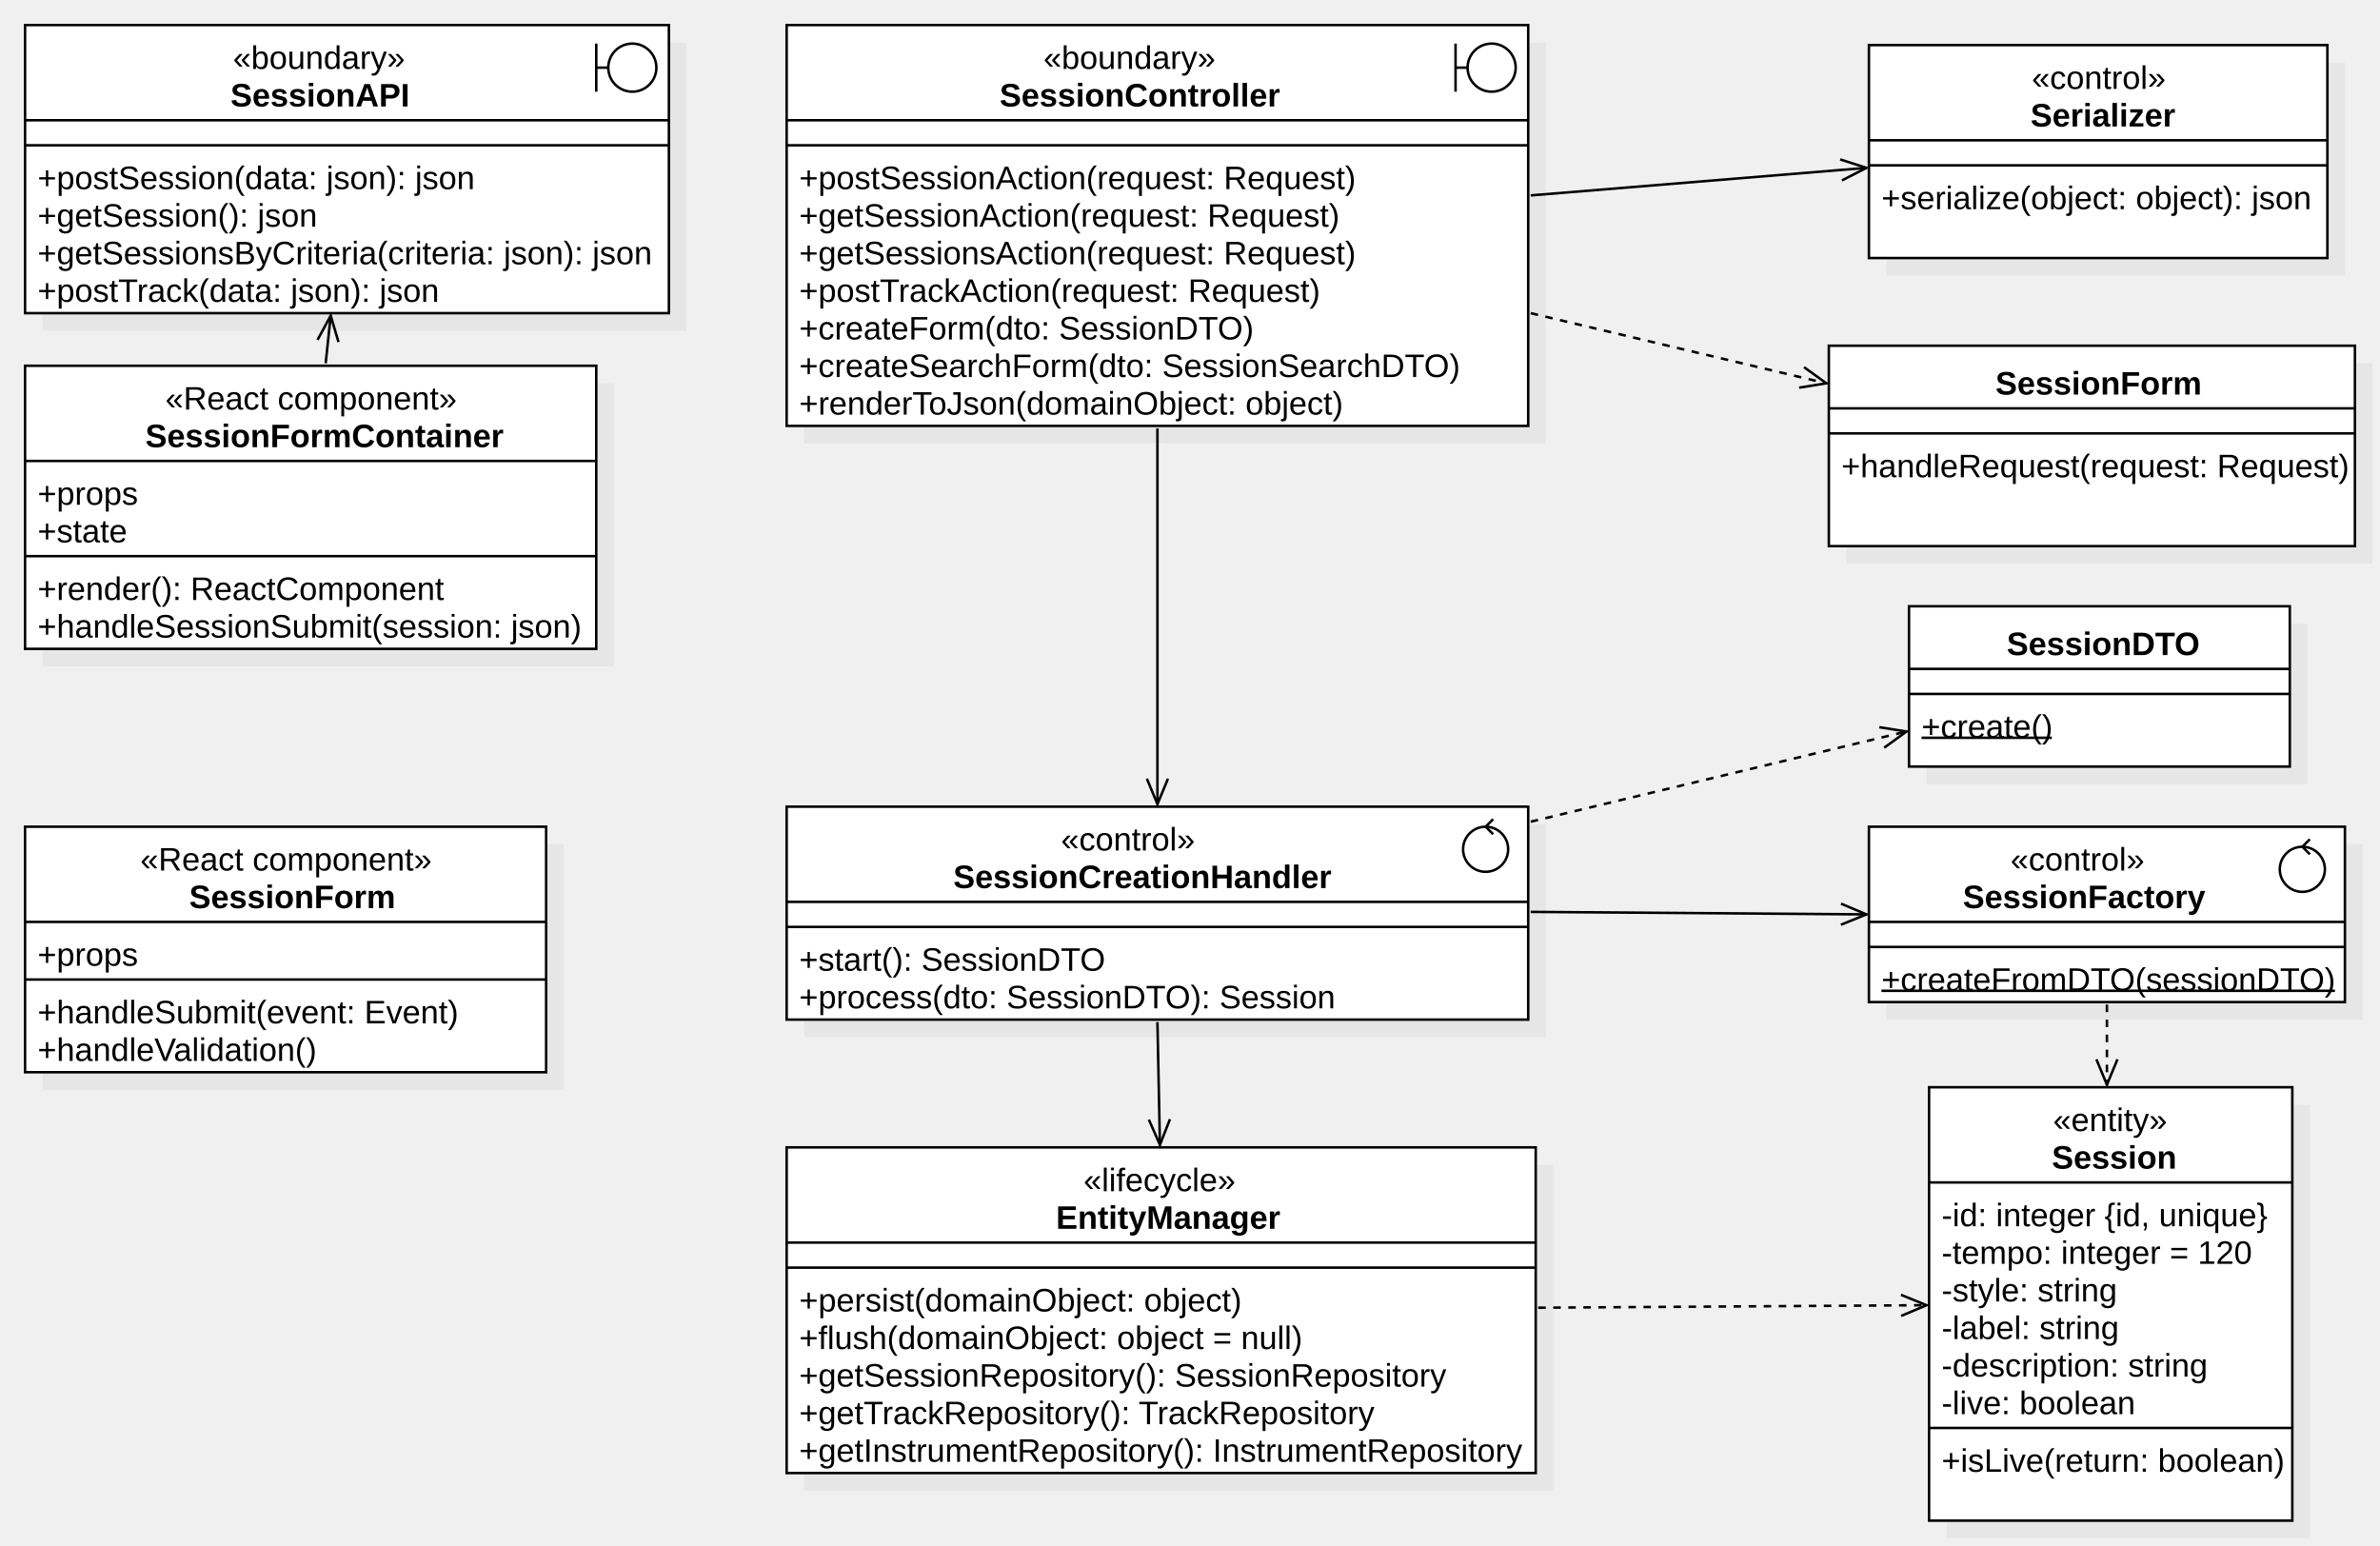
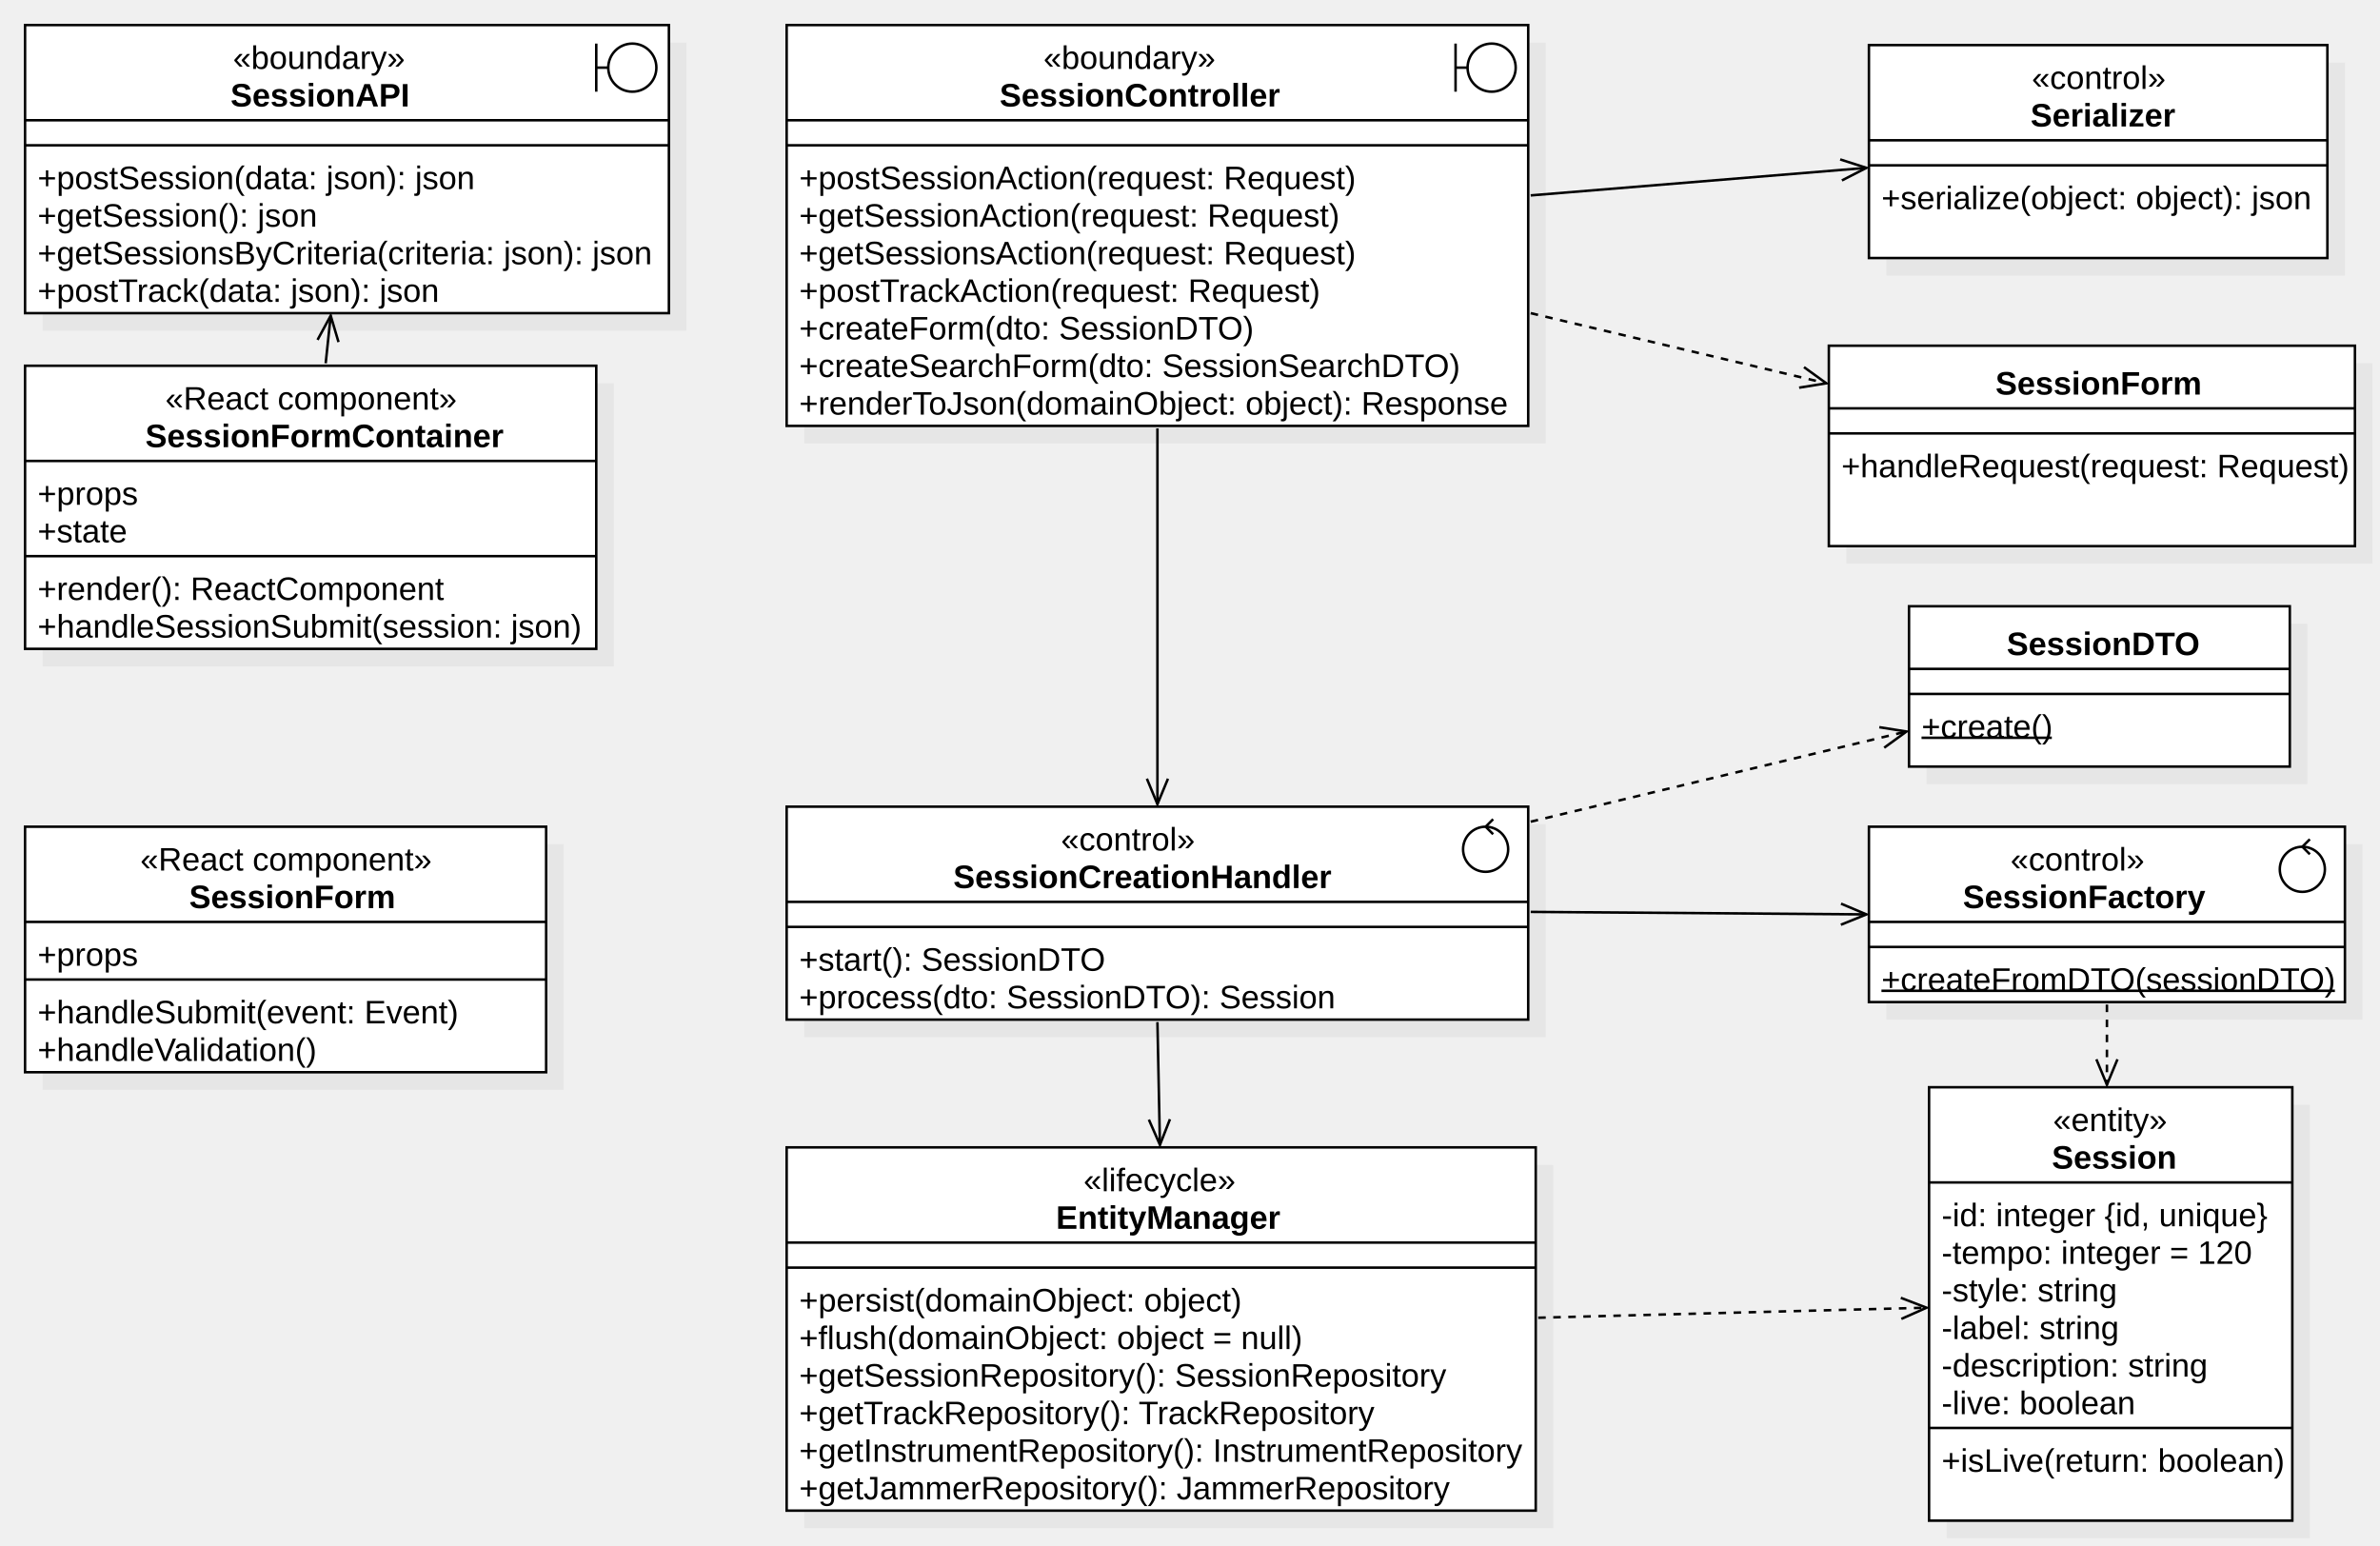
<svg xmlns="http://www.w3.org/2000/svg" version="1.1" width="950" height="617">
  <defs />
  <g>
    <g transform="translate(-14,-14) scale(1,1)">
      <rect fill="#C0C0C0" stroke="none" x="335" y="31" width="296" height="160" opacity="0.2" />
    </g>
    <g transform="translate(-14,-14) scale(1,1)">
      <rect fill="#ffffff" stroke="none" x="328" y="24" width="296" height="160" />
    </g>
    <g transform="translate(-14,-14) scale(1,1)">
      <path fill="none" stroke="#000000" d="M 328 24 L 624 24 L 624 184 L 328 184 L 328 24 Z Z" stroke-miterlimit="10" />
    </g>
    <g transform="translate(-14,-14) scale(1,1)">
      <path fill="#ffffff" stroke="none" d="M 599.8 41 C 599.8 35.698 604.098 31.4 609.4 31.4 C 614.702 31.4 619 35.698 619 41 C 619 46.302 614.702 50.6 609.4 50.6 C 604.098 50.6 599.8 46.302 599.8 41 Z" />
    </g>
    <g transform="translate(-14,-14) scale(1,1)">
      <path fill="none" stroke="#000000" d="M 599.8 41 C 599.8 35.698 604.098 31.4 609.4 31.4 C 614.702 31.4 619 35.698 619 41 C 619 46.302 614.702 50.6 609.4 50.6 C 604.098 50.6 599.8 46.302 599.8 41 Z" stroke-miterlimit="10" />
    </g>
    <g transform="translate(-14,-14) scale(1,1)">
      <path fill="none" stroke="#000000" d="M 595 31.4 L 595 50.6" stroke-miterlimit="10" />
    </g>
    <g transform="translate(-14,-14) scale(1,1)">
      <path fill="none" stroke="#000000" d="M 595 41 L 599.8 41" stroke-miterlimit="10" />
    </g>
    <g transform="translate(-14,-14) scale(1,1)">
      <path fill="none" stroke="#000000" d="M 328 62 L 624 62" stroke-miterlimit="10" />
    </g>
    <g transform="translate(-14,-14) scale(1,1)">
      <path fill="none" stroke="#000000" d="M 328 72 L 624 72" stroke-miterlimit="10" />
    </g>
    <g transform="translate(-14,-14) scale(1,1)">
      <g>
        <path fill="none" stroke="none" />
        <text fill="#000000" stroke="none" font-family="Arial" font-size="13px" font-style="normal" font-weight="normal" text-decoration="none" x="430.5" y="41.5">«boundary»</text>
      </g>
    </g>
    <g transform="translate(-14,-14) scale(1,1)">
      <g>
        <path fill="none" stroke="none" />
        <text fill="#000000" stroke="none" font-family="Arial" font-size="13px" font-style="normal" font-weight="bold" text-decoration="none" x="413" y="56.5">SessionController</text>
      </g>
    </g>
    <g transform="translate(-14,-14) scale(1,1)">
      <g>
        <path fill="none" stroke="none" />
        <text fill="#000000" stroke="none" font-family="Arial" font-size="13px" font-style="normal" font-weight="normal" text-decoration="none" x="333" y="89.5">+postSessionAction(request: Request)</text>
      </g>
    </g>
    <g transform="translate(-14,-14) scale(1,1)">
      <g>
        <path fill="none" stroke="none" />
        <text fill="#000000" stroke="none" font-family="Arial" font-size="13px" font-style="normal" font-weight="normal" text-decoration="none" x="333" y="104.5">+getSessionAction(request: Request)</text>
      </g>
    </g>
    <g transform="translate(-14,-14) scale(1,1)">
      <g>
        <path fill="none" stroke="none" />
        <text fill="#000000" stroke="none" font-family="Arial" font-size="13px" font-style="normal" font-weight="normal" text-decoration="none" x="333" y="119.5">+getSessionsAction(request: Request)</text>
      </g>
    </g>
    <g transform="translate(-14,-14) scale(1,1)">
      <g>
        <path fill="none" stroke="none" />
        <text fill="#000000" stroke="none" font-family="Arial" font-size="13px" font-style="normal" font-weight="normal" text-decoration="none" x="333" y="134.5">+postTrackAction(request: Request)</text>
      </g>
    </g>
    <g transform="translate(-14,-14) scale(1,1)">
      <g>
        <path fill="none" stroke="none" />
        <text fill="#000000" stroke="none" font-family="Arial" font-size="13px" font-style="normal" font-weight="normal" text-decoration="none" x="333" y="149.5">+createForm(dto: SessionDTO)</text>
      </g>
    </g>
    <g transform="translate(-14,-14) scale(1,1)">
      <g>
        <path fill="none" stroke="none" />
        <text fill="#000000" stroke="none" font-family="Arial" font-size="13px" font-style="normal" font-weight="normal" text-decoration="none" x="333" y="164.5">+createSearchForm(dto: SessionSearchDTO)</text>
      </g>
    </g>
    <g transform="translate(-14,-14) scale(1,1)">
      <g>
        <path fill="none" stroke="none" />
-         <text fill="#000000" stroke="none" font-family="Arial" font-size="13px" font-style="normal" font-weight="normal" text-decoration="none" x="333" y="179.5">+renderToJson(domainObject: object)</text>
+         <text fill="#000000" stroke="none" font-family="Arial" font-size="13px" font-style="normal" font-weight="normal" text-decoration="none" x="333" y="179.5">+renderToJson(domainObject: object): Response</text>
      </g>
    </g>
    <g transform="translate(-14,-14) scale(1,1)">
      <rect fill="#C0C0C0" stroke="none" x="31" y="167" width="228" height="113" opacity="0.2" />
    </g>
    <g transform="translate(-14,-14) scale(1,1)">
      <rect fill="#ffffff" stroke="none" x="24" y="160" width="228" height="113" />
    </g>
    <g transform="translate(-14,-14) scale(1,1)">
      <path fill="none" stroke="#000000" d="M 24 160 L 252 160 L 252 273 L 24 273 L 24 160 Z Z" stroke-miterlimit="10" />
    </g>
    <g transform="translate(-14,-14) scale(1,1)">
      <path fill="none" stroke="#000000" d="M 24 198 L 252 198" stroke-miterlimit="10" />
    </g>
    <g transform="translate(-14,-14) scale(1,1)">
      <path fill="none" stroke="#000000" d="M 24 236 L 252 236" stroke-miterlimit="10" />
    </g>
    <g transform="translate(-14,-14) scale(1,1)">
      <g>
        <path fill="none" stroke="none" />
        <text fill="#000000" stroke="none" font-family="Arial" font-size="13px" font-style="normal" font-weight="normal" text-decoration="none" x="80" y="177.5">«React component»</text>
      </g>
    </g>
    <g transform="translate(-14,-14) scale(1,1)">
      <g>
        <path fill="none" stroke="none" />
        <text fill="#000000" stroke="none" font-family="Arial" font-size="13px" font-style="normal" font-weight="bold" text-decoration="none" x="72" y="192.5">SessionFormContainer</text>
      </g>
    </g>
    <g transform="translate(-14,-14) scale(1,1)">
      <g>
        <path fill="none" stroke="none" />
        <text fill="#000000" stroke="none" font-family="Arial" font-size="13px" font-style="normal" font-weight="normal" text-decoration="none" x="29" y="215.5">+props</text>
      </g>
    </g>
    <g transform="translate(-14,-14) scale(1,1)">
      <g>
        <path fill="none" stroke="none" />
        <text fill="#000000" stroke="none" font-family="Arial" font-size="13px" font-style="normal" font-weight="normal" text-decoration="none" x="29" y="230.5">+state</text>
      </g>
    </g>
    <g transform="translate(-14,-14) scale(1,1)">
      <g>
        <path fill="none" stroke="none" />
        <text fill="#000000" stroke="none" font-family="Arial" font-size="13px" font-style="normal" font-weight="normal" text-decoration="none" x="29" y="253.5">+render(): ReactComponent</text>
      </g>
    </g>
    <g transform="translate(-14,-14) scale(1,1)">
      <g>
        <path fill="none" stroke="none" />
        <text fill="#000000" stroke="none" font-family="Arial" font-size="13px" font-style="normal" font-weight="normal" text-decoration="none" x="29" y="268.5">+handleSessionSubmit(session: json)</text>
      </g>
    </g>
    <g transform="translate(-14,-14) scale(1,1)">
      <rect fill="#C0C0C0" stroke="none" x="31" y="351" width="208" height="98" opacity="0.2" />
    </g>
    <g transform="translate(-14,-14) scale(1,1)">
      <rect fill="#ffffff" stroke="none" x="24" y="344" width="208" height="98" />
    </g>
    <g transform="translate(-14,-14) scale(1,1)">
      <path fill="none" stroke="#000000" d="M 24 344 L 232 344 L 232 442 L 24 442 L 24 344 Z Z" stroke-miterlimit="10" />
    </g>
    <g transform="translate(-14,-14) scale(1,1)">
      <path fill="none" stroke="#000000" d="M 24 382 L 232 382" stroke-miterlimit="10" />
    </g>
    <g transform="translate(-14,-14) scale(1,1)">
      <path fill="none" stroke="#000000" d="M 24 405 L 232 405" stroke-miterlimit="10" />
    </g>
    <g transform="translate(-14,-14) scale(1,1)">
      <g>
        <path fill="none" stroke="none" />
        <text fill="#000000" stroke="none" font-family="Arial" font-size="13px" font-style="normal" font-weight="normal" text-decoration="none" x="70" y="361.5">«React component»</text>
      </g>
    </g>
    <g transform="translate(-14,-14) scale(1,1)">
      <g>
        <path fill="none" stroke="none" />
        <text fill="#000000" stroke="none" font-family="Arial" font-size="13px" font-style="normal" font-weight="bold" text-decoration="none" x="89.5" y="376.5">SessionForm</text>
      </g>
    </g>
    <g transform="translate(-14,-14) scale(1,1)">
      <g>
        <path fill="none" stroke="none" />
        <text fill="#000000" stroke="none" font-family="Arial" font-size="13px" font-style="normal" font-weight="normal" text-decoration="none" x="29" y="399.5">+props</text>
      </g>
    </g>
    <g transform="translate(-14,-14) scale(1,1)">
      <g>
        <path fill="none" stroke="none" />
        <text fill="#000000" stroke="none" font-family="Arial" font-size="13px" font-style="normal" font-weight="normal" text-decoration="none" x="29" y="422.5">+handleSubmit(event: Event)</text>
      </g>
    </g>
    <g transform="translate(-14,-14) scale(1,1)">
      <g>
        <path fill="none" stroke="none" />
        <text fill="#000000" stroke="none" font-family="Arial" font-size="13px" font-style="normal" font-weight="normal" text-decoration="none" x="29" y="437.5">+handleValidation()</text>
      </g>
    </g>
    <g transform="translate(-14,-14) scale(1,1)">
      <rect fill="#C0C0C0" stroke="none" x="751" y="159" width="210" height="80" opacity="0.2" />
    </g>
    <g transform="translate(-14,-14) scale(1,1)">
      <rect fill="#ffffff" stroke="none" x="744" y="152" width="210" height="80" />
    </g>
    <g transform="translate(-14,-14) scale(1,1)">
      <path fill="none" stroke="#000000" d="M 744 152 L 954 152 L 954 232 L 744 232 L 744 152 Z Z" stroke-miterlimit="10" />
    </g>
    <g transform="translate(-14,-14) scale(1,1)">
      <path fill="none" stroke="#000000" d="M 744 177 L 954 177" stroke-miterlimit="10" />
    </g>
    <g transform="translate(-14,-14) scale(1,1)">
      <path fill="none" stroke="#000000" d="M 744 187 L 954 187" stroke-miterlimit="10" />
    </g>
    <g transform="translate(-14,-14) scale(1,1)">
      <g>
        <path fill="none" stroke="none" />
        <text fill="#000000" stroke="none" font-family="Arial" font-size="13px" font-style="normal" font-weight="bold" text-decoration="none" x="810.5" y="171.5">SessionForm</text>
      </g>
    </g>
    <g transform="translate(-14,-14) scale(1,1)">
      <g>
        <path fill="none" stroke="none" />
        <text fill="#000000" stroke="none" font-family="Arial" font-size="13px" font-style="normal" font-weight="normal" text-decoration="none" x="749" y="204.5">+handleRequest(request: Request)</text>
      </g>
    </g>
    <g transform="translate(-14,-14) scale(1,1)">
      <rect fill="#C0C0C0" stroke="none" x="335" y="343" width="296" height="85" opacity="0.2" />
    </g>
    <g transform="translate(-14,-14) scale(1,1)">
      <rect fill="#ffffff" stroke="none" x="328" y="336" width="296" height="85" />
    </g>
    <g transform="translate(-14,-14) scale(1,1)">
      <path fill="none" stroke="#000000" d="M 328 336 L 624 336 L 624 421 L 328 421 L 328 336 Z Z" stroke-miterlimit="10" />
    </g>
    <g transform="translate(-14,-14) scale(1,1)">
      <path fill="#ffffff" stroke="none" d="M 598 353 C 598 348.029 602.029 344 607 344 C 611.971 344 616 348.029 616 353 C 616 357.971 611.971 362 607 362 C 602.029 362 598 357.971 598 353 Z" />
    </g>
    <g transform="translate(-14,-14) scale(1,1)">
      <path fill="none" stroke="#000000" d="M 598 353 C 598 348.029 602.029 344 607 344 C 611.971 344 616 348.029 616 353 C 616 357.971 611.971 362 607 362 C 602.029 362 598 357.971 598 353 Z" stroke-miterlimit="10" />
    </g>
    <g transform="translate(-14,-14) scale(1,1)">
      <path fill="none" stroke="#000000" d="M 607 344 L 610 341" stroke-miterlimit="10" />
    </g>
    <g transform="translate(-14,-14) scale(1,1)">
      <path fill="none" stroke="#000000" d="M 607 344 L 610 347" stroke-miterlimit="10" />
    </g>
    <g transform="translate(-14,-14) scale(1,1)">
      <path fill="none" stroke="#000000" d="M 328 374 L 624 374" stroke-miterlimit="10" />
    </g>
    <g transform="translate(-14,-14) scale(1,1)">
      <path fill="none" stroke="#000000" d="M 328 384 L 624 384" stroke-miterlimit="10" />
    </g>
    <g transform="translate(-14,-14) scale(1,1)">
      <g>
        <path fill="none" stroke="none" />
        <text fill="#000000" stroke="none" font-family="Arial" font-size="13px" font-style="normal" font-weight="normal" text-decoration="none" x="437.5" y="353.5">«control»</text>
      </g>
    </g>
    <g transform="translate(-14,-14) scale(1,1)">
      <g>
        <path fill="none" stroke="none" />
        <text fill="#000000" stroke="none" font-family="Arial" font-size="13px" font-style="normal" font-weight="bold" text-decoration="none" x="394.5" y="368.5">SessionCreationHandler</text>
      </g>
    </g>
    <g transform="translate(-14,-14) scale(1,1)">
      <g>
        <path fill="none" stroke="none" />
        <text fill="#000000" stroke="none" font-family="Arial" font-size="13px" font-style="normal" font-weight="normal" text-decoration="none" x="333" y="401.5">+start(): SessionDTO</text>
      </g>
    </g>
    <g transform="translate(-14,-14) scale(1,1)">
      <g>
        <path fill="none" stroke="none" />
        <text fill="#000000" stroke="none" font-family="Arial" font-size="13px" font-style="normal" font-weight="normal" text-decoration="none" x="333" y="416.5">+process(dto: SessionDTO): Session</text>
      </g>
    </g>
    <g transform="translate(-14,-14) scale(1,1)">
      <rect fill="#C0C0C0" stroke="none" x="767" y="351" width="190" height="70" opacity="0.2" />
    </g>
    <g transform="translate(-14,-14) scale(1,1)">
      <rect fill="#ffffff" stroke="none" x="760" y="344" width="190" height="70" />
    </g>
    <g transform="translate(-14,-14) scale(1,1)">
      <path fill="none" stroke="#000000" d="M 760 344 L 950 344 L 950 414 L 760 414 L 760 344 Z Z" stroke-miterlimit="10" />
    </g>
    <g transform="translate(-14,-14) scale(1,1)">
      <path fill="#ffffff" stroke="none" d="M 924 361 C 924 356.029 928.029 352 933 352 C 937.971 352 942 356.029 942 361 C 942 365.971 937.971 370 933 370 C 928.029 370 924 365.971 924 361 Z" />
    </g>
    <g transform="translate(-14,-14) scale(1,1)">
      <path fill="none" stroke="#000000" d="M 924 361 C 924 356.029 928.029 352 933 352 C 937.971 352 942 356.029 942 361 C 942 365.971 937.971 370 933 370 C 928.029 370 924 365.971 924 361 Z" stroke-miterlimit="10" />
    </g>
    <g transform="translate(-14,-14) scale(1,1)">
      <path fill="none" stroke="#000000" d="M 933 352 L 936 349" stroke-miterlimit="10" />
    </g>
    <g transform="translate(-14,-14) scale(1,1)">
      <path fill="none" stroke="#000000" d="M 933 352 L 936 355" stroke-miterlimit="10" />
    </g>
    <g transform="translate(-14,-14) scale(1,1)">
      <path fill="none" stroke="#000000" d="M 760 382 L 950 382" stroke-miterlimit="10" />
    </g>
    <g transform="translate(-14,-14) scale(1,1)">
      <path fill="none" stroke="#000000" d="M 760 392 L 950 392" stroke-miterlimit="10" />
    </g>
    <g transform="translate(-14,-14) scale(1,1)">
      <g>
        <path fill="none" stroke="none" />
        <text fill="#000000" stroke="none" font-family="Arial" font-size="13px" font-style="normal" font-weight="normal" text-decoration="none" x="816.5" y="361.5">«control»</text>
      </g>
    </g>
    <g transform="translate(-14,-14) scale(1,1)">
      <g>
        <path fill="none" stroke="none" />
        <text fill="#000000" stroke="none" font-family="Arial" font-size="13px" font-style="normal" font-weight="bold" text-decoration="none" x="797.5" y="376.5">SessionFactory</text>
      </g>
    </g>
    <g transform="translate(-14,-14) scale(1,1)">
      <g>
        <path fill="none" stroke="none" />
        <text fill="#000000" stroke="none" font-family="Arial" font-size="13px" font-style="normal" font-weight="normal" text-decoration="none" x="765" y="409.5">+createFromDTO(sessionDTO)</text>
        <path fill="none" stroke="#000000" d="M 765 409.5 L 946 409.5" stroke-miterlimit="10" />
      </g>
    </g>
    <g transform="translate(-14,-14) scale(1,1)">
-       <rect fill="#C0C0C0" stroke="none" x="335" y="479" width="299" height="130" opacity="0.2" />
-     </g>
-     <g transform="translate(-14,-14) scale(1,1)">
-       <rect fill="#ffffff" stroke="none" x="328" y="472" width="299" height="130" />
-     </g>
-     <g transform="translate(-14,-14) scale(1,1)">
-       <path fill="none" stroke="#000000" d="M 328 472 L 627 472 L 627 602 L 328 602 L 328 472 Z Z" stroke-miterlimit="10" />
+       <rect fill="#C0C0C0" stroke="none" x="335" y="479" width="299" height="145" opacity="0.2" />
+     </g>
+     <g transform="translate(-14,-14) scale(1,1)">
+       <rect fill="#ffffff" stroke="none" x="328" y="472" width="299" height="145" />
+     </g>
+     <g transform="translate(-14,-14) scale(1,1)">
+       <path fill="none" stroke="#000000" d="M 328 472 L 627 472 L 627 617 L 328 617 L 328 472 Z Z" stroke-miterlimit="10" />
    </g>
    <g transform="translate(-14,-14) scale(1,1)">
      <path fill="none" stroke="#000000" d="M 328 510 L 627 510" stroke-miterlimit="10" />
    </g>
    <g transform="translate(-14,-14) scale(1,1)">
      <path fill="none" stroke="#000000" d="M 328 520 L 627 520" stroke-miterlimit="10" />
    </g>
    <g transform="translate(-14,-14) scale(1,1)">
      <g>
        <path fill="none" stroke="none" />
        <text fill="#000000" stroke="none" font-family="Arial" font-size="13px" font-style="normal" font-weight="normal" text-decoration="none" x="446.5" y="489.5">«lifecycle»</text>
      </g>
    </g>
    <g transform="translate(-14,-14) scale(1,1)">
      <g>
        <path fill="none" stroke="none" />
        <text fill="#000000" stroke="none" font-family="Arial" font-size="13px" font-style="normal" font-weight="bold" text-decoration="none" x="435.5" y="504.5">EntityManager</text>
      </g>
    </g>
    <g transform="translate(-14,-14) scale(1,1)">
      <g>
        <path fill="none" stroke="none" />
        <text fill="#000000" stroke="none" font-family="Arial" font-size="13px" font-style="normal" font-weight="normal" text-decoration="none" x="333" y="537.5">+persist(domainObject: object)</text>
      </g>
    </g>
    <g transform="translate(-14,-14) scale(1,1)">
      <g>
        <path fill="none" stroke="none" />
        <text fill="#000000" stroke="none" font-family="Arial" font-size="13px" font-style="normal" font-weight="normal" text-decoration="none" x="333" y="552.5">+flush(domainObject: object = null)</text>
      </g>
    </g>
    <g transform="translate(-14,-14) scale(1,1)">
      <g>
        <path fill="none" stroke="none" />
        <text fill="#000000" stroke="none" font-family="Arial" font-size="13px" font-style="normal" font-weight="normal" text-decoration="none" x="333" y="567.5">+getSessionRepository(): SessionRepository</text>
      </g>
    </g>
    <g transform="translate(-14,-14) scale(1,1)">
      <g>
        <path fill="none" stroke="none" />
        <text fill="#000000" stroke="none" font-family="Arial" font-size="13px" font-style="normal" font-weight="normal" text-decoration="none" x="333" y="582.5">+getTrackRepository(): TrackRepository</text>
      </g>
    </g>
    <g transform="translate(-14,-14) scale(1,1)">
      <g>
        <path fill="none" stroke="none" />
        <text fill="#000000" stroke="none" font-family="Arial" font-size="13px" font-style="normal" font-weight="normal" text-decoration="none" x="333" y="597.5">+getInstrumentRepository(): InstrumentRepository</text>
+       </g>
+     </g>
+     <g transform="translate(-14,-14) scale(1,1)">
+       <g>
+         <path fill="none" stroke="none" />
+         <text fill="#000000" stroke="none" font-family="Arial" font-size="13px" font-style="normal" font-weight="normal" text-decoration="none" x="333" y="612.5">+getJammerRepository(): JammerRepository</text>
      </g>
    </g>
    <g transform="translate(-14,-14) scale(1,1)">
      <path fill="none" stroke="#000000" d="M 476 185 L 476 335" stroke-miterlimit="10" />
    </g>
    <g transform="translate(-14,-14) scale(1,1)">
      <path fill="none" stroke="#000000" d="M 471.79 324.837 L 476 335 L 480.21 324.837" stroke-miterlimit="10" />
    </g>
    <g transform="translate(-14,-14) scale(1,1)">
      <path fill="none" stroke="#000000" d="M 625 378 L 759 379" stroke-miterlimit="10" />
    </g>
    <g transform="translate(-14,-14) scale(1,1)">
      <path fill="none" stroke="#000000" d="M 748.806 383.134 L 759 379 L 748.869 374.715" stroke-miterlimit="10" />
    </g>
    <g transform="translate(-14,-14) scale(1,1)">
      <path fill="none" stroke="#000000" d="M 476 422 L 477 471" stroke-miterlimit="10" />
    </g>
    <g transform="translate(-14,-14) scale(1,1)">
      <path fill="none" stroke="#000000" d="M 472.584 460.925 L 477 471 L 481.001 460.754" stroke-miterlimit="10" />
    </g>
    <g transform="translate(-14,-14) scale(1,1)">
      <rect fill="#C0C0C0" stroke="none" x="783" y="263" width="152" height="64" opacity="0.2" />
    </g>
    <g transform="translate(-14,-14) scale(1,1)">
      <rect fill="#ffffff" stroke="none" x="776" y="256" width="152" height="64" />
    </g>
    <g transform="translate(-14,-14) scale(1,1)">
      <path fill="none" stroke="#000000" d="M 776 256 L 928 256 L 928 320 L 776 320 L 776 256 Z Z" stroke-miterlimit="10" />
    </g>
    <g transform="translate(-14,-14) scale(1,1)">
      <path fill="none" stroke="#000000" d="M 776 281 L 928 281" stroke-miterlimit="10" />
    </g>
    <g transform="translate(-14,-14) scale(1,1)">
      <path fill="none" stroke="#000000" d="M 776 291 L 928 291" stroke-miterlimit="10" />
    </g>
    <g transform="translate(-14,-14) scale(1,1)">
      <g>
        <path fill="none" stroke="none" />
        <text fill="#000000" stroke="none" font-family="Arial" font-size="13px" font-style="normal" font-weight="bold" text-decoration="none" x="815" y="275.5">SessionDTO</text>
      </g>
    </g>
    <g transform="translate(-14,-14) scale(1,1)">
      <g>
        <path fill="none" stroke="none" />
        <text fill="#000000" stroke="none" font-family="Arial" font-size="13px" font-style="normal" font-weight="normal" text-decoration="none" x="781" y="308.5">+create()</text>
        <path fill="none" stroke="#000000" d="M 781 308.5 L 833 308.5" stroke-miterlimit="10" />
      </g>
    </g>
    <g transform="translate(-14,-14) scale(1,1)">
      <rect fill="#C0C0C0" stroke="none" x="31" y="31" width="257" height="115" opacity="0.2" />
    </g>
    <g transform="translate(-14,-14) scale(1,1)">
      <rect fill="#ffffff" stroke="none" x="24" y="24" width="257" height="115" />
    </g>
    <g transform="translate(-14,-14) scale(1,1)">
      <path fill="none" stroke="#000000" d="M 24 24 L 281 24 L 281 139 L 24 139 L 24 24 Z Z" stroke-miterlimit="10" />
    </g>
    <g transform="translate(-14,-14) scale(1,1)">
      <path fill="#ffffff" stroke="none" d="M 256.8 41 C 256.8 35.698 261.098 31.4 266.4 31.4 C 271.702 31.4 276 35.698 276 41 C 276 46.302 271.702 50.6 266.4 50.6 C 261.098 50.6 256.8 46.302 256.8 41 Z" />
    </g>
    <g transform="translate(-14,-14) scale(1,1)">
      <path fill="none" stroke="#000000" d="M 256.8 41 C 256.8 35.698 261.098 31.4 266.4 31.4 C 271.702 31.4 276 35.698 276 41 C 276 46.302 271.702 50.6 266.4 50.6 C 261.098 50.6 256.8 46.302 256.8 41 Z" stroke-miterlimit="10" />
    </g>
    <g transform="translate(-14,-14) scale(1,1)">
      <path fill="none" stroke="#000000" d="M 252 31.4 L 252 50.6" stroke-miterlimit="10" />
    </g>
    <g transform="translate(-14,-14) scale(1,1)">
      <path fill="none" stroke="#000000" d="M 252 41 L 256.8 41" stroke-miterlimit="10" />
    </g>
    <g transform="translate(-14,-14) scale(1,1)">
      <path fill="none" stroke="#000000" d="M 24 62 L 281 62" stroke-miterlimit="10" />
    </g>
    <g transform="translate(-14,-14) scale(1,1)">
      <path fill="none" stroke="#000000" d="M 24 72 L 281 72" stroke-miterlimit="10" />
    </g>
    <g transform="translate(-14,-14) scale(1,1)">
      <g>
        <path fill="none" stroke="none" />
        <text fill="#000000" stroke="none" font-family="Arial" font-size="13px" font-style="normal" font-weight="normal" text-decoration="none" x="107" y="41.5">«boundary»</text>
      </g>
    </g>
    <g transform="translate(-14,-14) scale(1,1)">
      <g>
        <path fill="none" stroke="none" />
        <text fill="#000000" stroke="none" font-family="Arial" font-size="13px" font-style="normal" font-weight="bold" text-decoration="none" x="106" y="56.5">SessionAPI</text>
      </g>
    </g>
    <g transform="translate(-14,-14) scale(1,1)">
      <g>
        <path fill="none" stroke="none" />
        <text fill="#000000" stroke="none" font-family="Arial" font-size="13px" font-style="normal" font-weight="normal" text-decoration="none" x="29" y="89.5">+postSession(data: json): json</text>
      </g>
    </g>
    <g transform="translate(-14,-14) scale(1,1)">
      <g>
        <path fill="none" stroke="none" />
        <text fill="#000000" stroke="none" font-family="Arial" font-size="13px" font-style="normal" font-weight="normal" text-decoration="none" x="29" y="104.5">+getSession(): json</text>
      </g>
    </g>
    <g transform="translate(-14,-14) scale(1,1)">
      <g>
        <path fill="none" stroke="none" />
        <text fill="#000000" stroke="none" font-family="Arial" font-size="13px" font-style="normal" font-weight="normal" text-decoration="none" x="29" y="119.5">+getSessionsByCriteria(criteria: json): json</text>
      </g>
    </g>
    <g transform="translate(-14,-14) scale(1,1)">
      <g>
        <path fill="none" stroke="none" />
        <text fill="#000000" stroke="none" font-family="Arial" font-size="13px" font-style="normal" font-weight="normal" text-decoration="none" x="29" y="134.5">+postTrack(data: json): json</text>
      </g>
    </g>
    <g transform="translate(-14,-14) scale(1,1)">
      <path fill="none" stroke="#000000" d="M 625 139 L 743 167" stroke-miterlimit="10" stroke-dasharray="3" />
    </g>
    <g transform="translate(-14,-14) scale(1,1)">
      <path fill="none" stroke="#000000" d="M 732.14 168.749 L 743 167 L 734.084 160.558" stroke-miterlimit="10" />
    </g>
    <g transform="translate(-14,-14) scale(1,1)">
      <path fill="none" stroke="#000000" d="M 144 159 L 146 140" stroke-miterlimit="10" />
    </g>
    <g transform="translate(-14,-14) scale(1,1)">
      <path fill="none" stroke="#000000" d="M 149.123 150.548 L 146 140 L 140.75 149.666" stroke-miterlimit="10" />
    </g>
    <g transform="translate(-14,-14) scale(1,1)">
      <rect fill="#C0C0C0" stroke="none" x="791" y="455" width="145" height="173" opacity="0.2" />
    </g>
    <g transform="translate(-14,-14) scale(1,1)">
      <rect fill="#ffffff" stroke="none" x="784" y="448" width="145" height="173" />
    </g>
    <g transform="translate(-14,-14) scale(1,1)">
      <path fill="none" stroke="#000000" d="M 784 448 L 929 448 L 929 621 L 784 621 L 784 448 Z Z" stroke-miterlimit="10" />
    </g>
    <g transform="translate(-14,-14) scale(1,1)">
      <path fill="none" stroke="#000000" d="M 784 486 L 929 486" stroke-miterlimit="10" />
    </g>
    <g transform="translate(-14,-14) scale(1,1)">
      <path fill="none" stroke="#000000" d="M 784 584 L 929 584" stroke-miterlimit="10" />
    </g>
    <g transform="translate(-14,-14) scale(1,1)">
      <g>
        <path fill="none" stroke="none" />
        <text fill="#000000" stroke="none" font-family="Arial" font-size="13px" font-style="normal" font-weight="normal" text-decoration="none" x="833.5" y="465.5">«entity»</text>
      </g>
    </g>
    <g transform="translate(-14,-14) scale(1,1)">
      <g>
        <path fill="none" stroke="none" />
        <text fill="#000000" stroke="none" font-family="Arial" font-size="13px" font-style="normal" font-weight="bold" text-decoration="none" x="833" y="480.5">Session</text>
      </g>
    </g>
    <g transform="translate(-14,-14) scale(1,1)">
      <g>
        <path fill="none" stroke="none" />
        <text fill="#000000" stroke="none" font-family="Arial" font-size="13px" font-style="normal" font-weight="normal" text-decoration="none" x="789" y="503.5">-id: integer {id, unique}</text>
      </g>
    </g>
    <g transform="translate(-14,-14) scale(1,1)">
      <g>
        <path fill="none" stroke="none" />
        <text fill="#000000" stroke="none" font-family="Arial" font-size="13px" font-style="normal" font-weight="normal" text-decoration="none" x="789" y="518.5">-tempo: integer = 120</text>
      </g>
    </g>
    <g transform="translate(-14,-14) scale(1,1)">
      <g>
        <path fill="none" stroke="none" />
        <text fill="#000000" stroke="none" font-family="Arial" font-size="13px" font-style="normal" font-weight="normal" text-decoration="none" x="789" y="533.5">-style: string</text>
      </g>
    </g>
    <g transform="translate(-14,-14) scale(1,1)">
      <g>
        <path fill="none" stroke="none" />
        <text fill="#000000" stroke="none" font-family="Arial" font-size="13px" font-style="normal" font-weight="normal" text-decoration="none" x="789" y="548.5">-label: string</text>
      </g>
    </g>
    <g transform="translate(-14,-14) scale(1,1)">
      <g>
        <path fill="none" stroke="none" />
        <text fill="#000000" stroke="none" font-family="Arial" font-size="13px" font-style="normal" font-weight="normal" text-decoration="none" x="789" y="563.5">-description: string</text>
      </g>
    </g>
    <g transform="translate(-14,-14) scale(1,1)">
      <g>
        <path fill="none" stroke="none" />
        <text fill="#000000" stroke="none" font-family="Arial" font-size="13px" font-style="normal" font-weight="normal" text-decoration="none" x="789" y="578.5">-live: boolean</text>
      </g>
    </g>
    <g transform="translate(-14,-14) scale(1,1)">
      <g>
        <path fill="none" stroke="none" />
        <text fill="#000000" stroke="none" font-family="Arial" font-size="13px" font-style="normal" font-weight="normal" text-decoration="none" x="789" y="601.5">+isLive(return: boolean)</text>
      </g>
    </g>
    <g transform="translate(-14,-14) scale(1,1)">
-       <path fill="none" stroke="#000000" d="M 628 536 L 783 535" stroke-miterlimit="10" stroke-dasharray="3" />
-     </g>
-     <g transform="translate(-14,-14) scale(1,1)">
-       <path fill="none" stroke="#000000" d="M 772.865 539.275 L 783 535 L 772.81 530.856" stroke-miterlimit="10" />
+       <path fill="none" stroke="#000000" d="M 628 540 L 783 536" stroke-miterlimit="10" stroke-dasharray="3" />
+     </g>
+     <g transform="translate(-14,-14) scale(1,1)">
+       <path fill="none" stroke="#000000" d="M 772.949 540.47 L 783 536 L 772.732 532.054" stroke-miterlimit="10" />
    </g>
    <g transform="translate(-14,-14) scale(1,1)">
      <path fill="none" stroke="#000000" d="M 855 415 L 855 447" stroke-miterlimit="10" stroke-dasharray="3" />
    </g>
    <g transform="translate(-14,-14) scale(1,1)">
      <path fill="none" stroke="#000000" d="M 850.79 436.837 L 855 447 L 859.21 436.837" stroke-miterlimit="10" />
    </g>
    <g transform="translate(-14,-14) scale(1,1)">
      <path fill="none" stroke="#000000" d="M 625 342 L 775 306" stroke-miterlimit="10" stroke-dasharray="3" />
    </g>
    <g transform="translate(-14,-14) scale(1,1)">
      <path fill="none" stroke="#000000" d="M 766.1 312.465 L 775 306 L 764.136 304.278" stroke-miterlimit="10" />
    </g>
    <g transform="translate(-14,-14) scale(1,1)">
      <rect fill="#C0C0C0" stroke="none" x="767" y="39" width="183" height="85" opacity="0.2" />
    </g>
    <g transform="translate(-14,-14) scale(1,1)">
      <rect fill="#ffffff" stroke="none" x="760" y="32" width="183" height="85" />
    </g>
    <g transform="translate(-14,-14) scale(1,1)">
      <path fill="none" stroke="#000000" d="M 760 32 L 943 32 L 943 117 L 760 117 L 760 32 Z Z" stroke-miterlimit="10" />
    </g>
    <g transform="translate(-14,-14) scale(1,1)">
      <path fill="none" stroke="#000000" d="M 760 70 L 943 70" stroke-miterlimit="10" />
    </g>
    <g transform="translate(-14,-14) scale(1,1)">
      <path fill="none" stroke="#000000" d="M 760 80 L 943 80" stroke-miterlimit="10" />
    </g>
    <g transform="translate(-14,-14) scale(1,1)">
      <g>
        <path fill="none" stroke="none" />
        <text fill="#000000" stroke="none" font-family="Arial" font-size="13px" font-style="normal" font-weight="normal" text-decoration="none" x="825" y="49.5">«control»</text>
      </g>
    </g>
    <g transform="translate(-14,-14) scale(1,1)">
      <g>
        <path fill="none" stroke="none" />
        <text fill="#000000" stroke="none" font-family="Arial" font-size="13px" font-style="normal" font-weight="bold" text-decoration="none" x="824.5" y="64.5">Serializer</text>
      </g>
    </g>
    <g transform="translate(-14,-14) scale(1,1)">
      <g>
        <path fill="none" stroke="none" />
        <text fill="#000000" stroke="none" font-family="Arial" font-size="13px" font-style="normal" font-weight="normal" text-decoration="none" x="765" y="97.5">+serialize(object: object): json</text>
      </g>
    </g>
    <g transform="translate(-14,-14) scale(1,1)">
      <path fill="none" stroke="#000000" d="M 625 92 L 759 81" stroke-miterlimit="10" />
    </g>
    <g transform="translate(-14,-14) scale(1,1)">
      <path fill="none" stroke="#000000" d="M 749.216 86.027 L 759 81 L 748.527 77.636" stroke-miterlimit="10" />
    </g>
  </g>
</svg>
